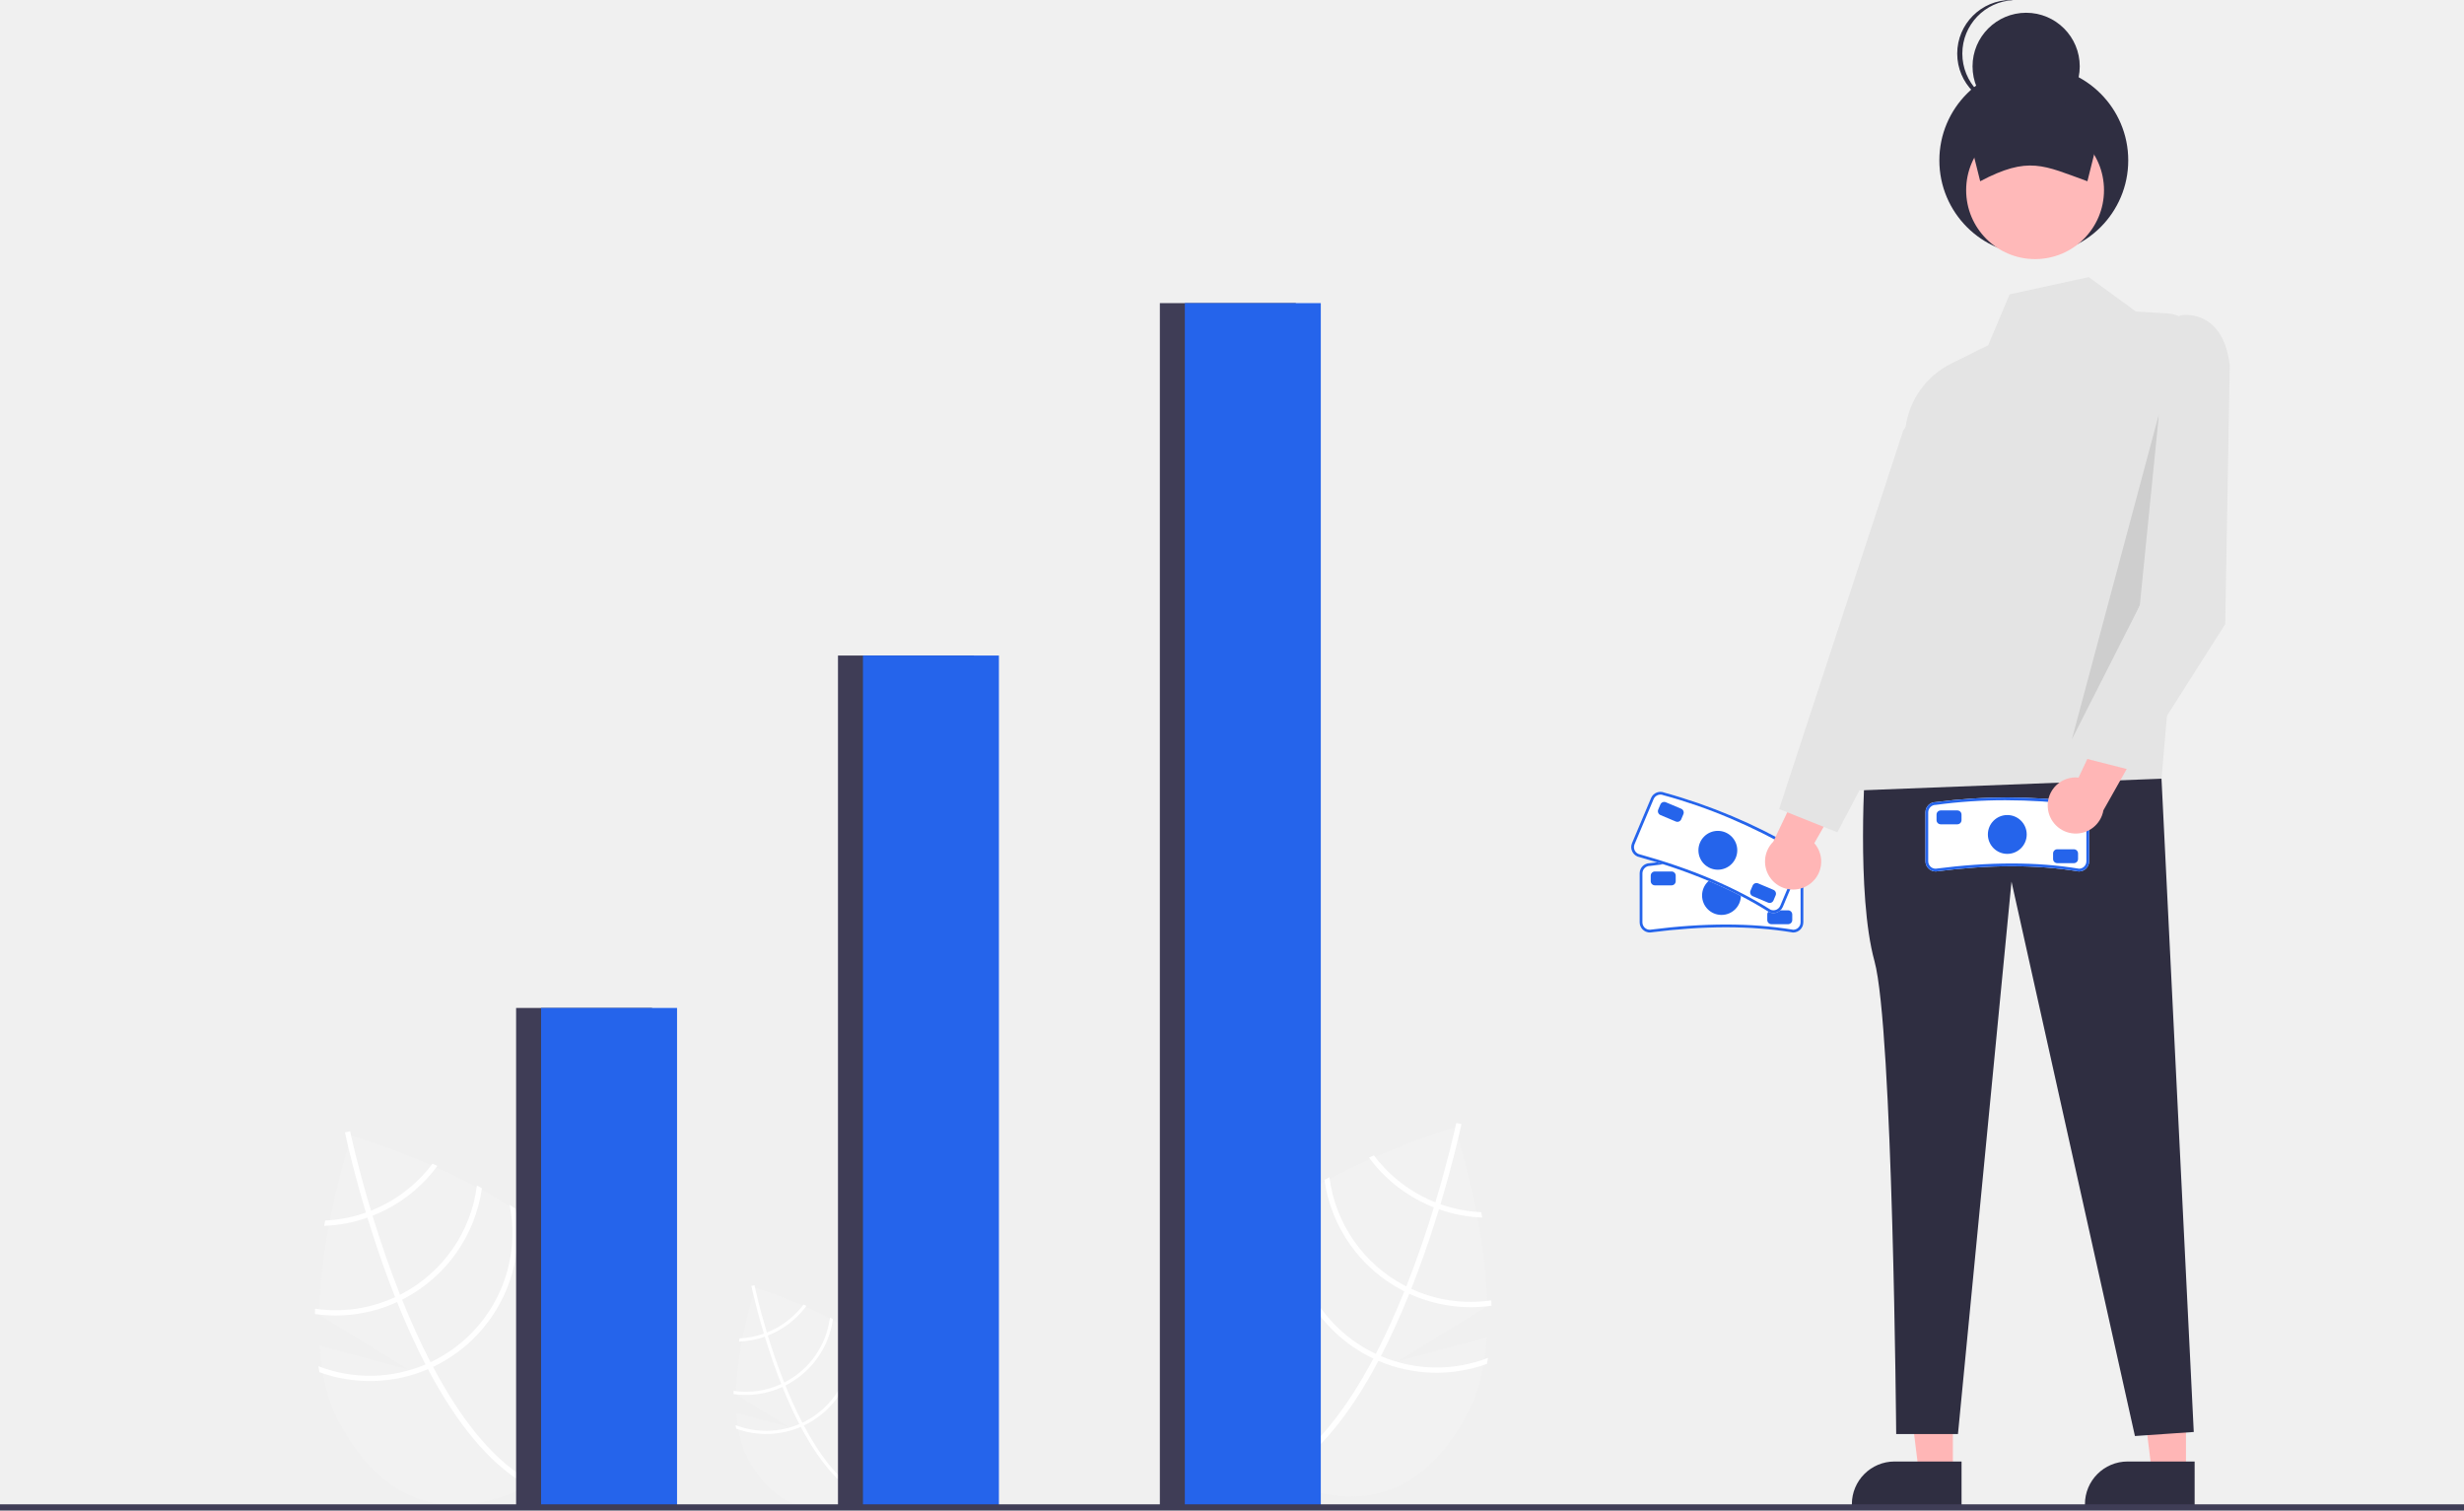
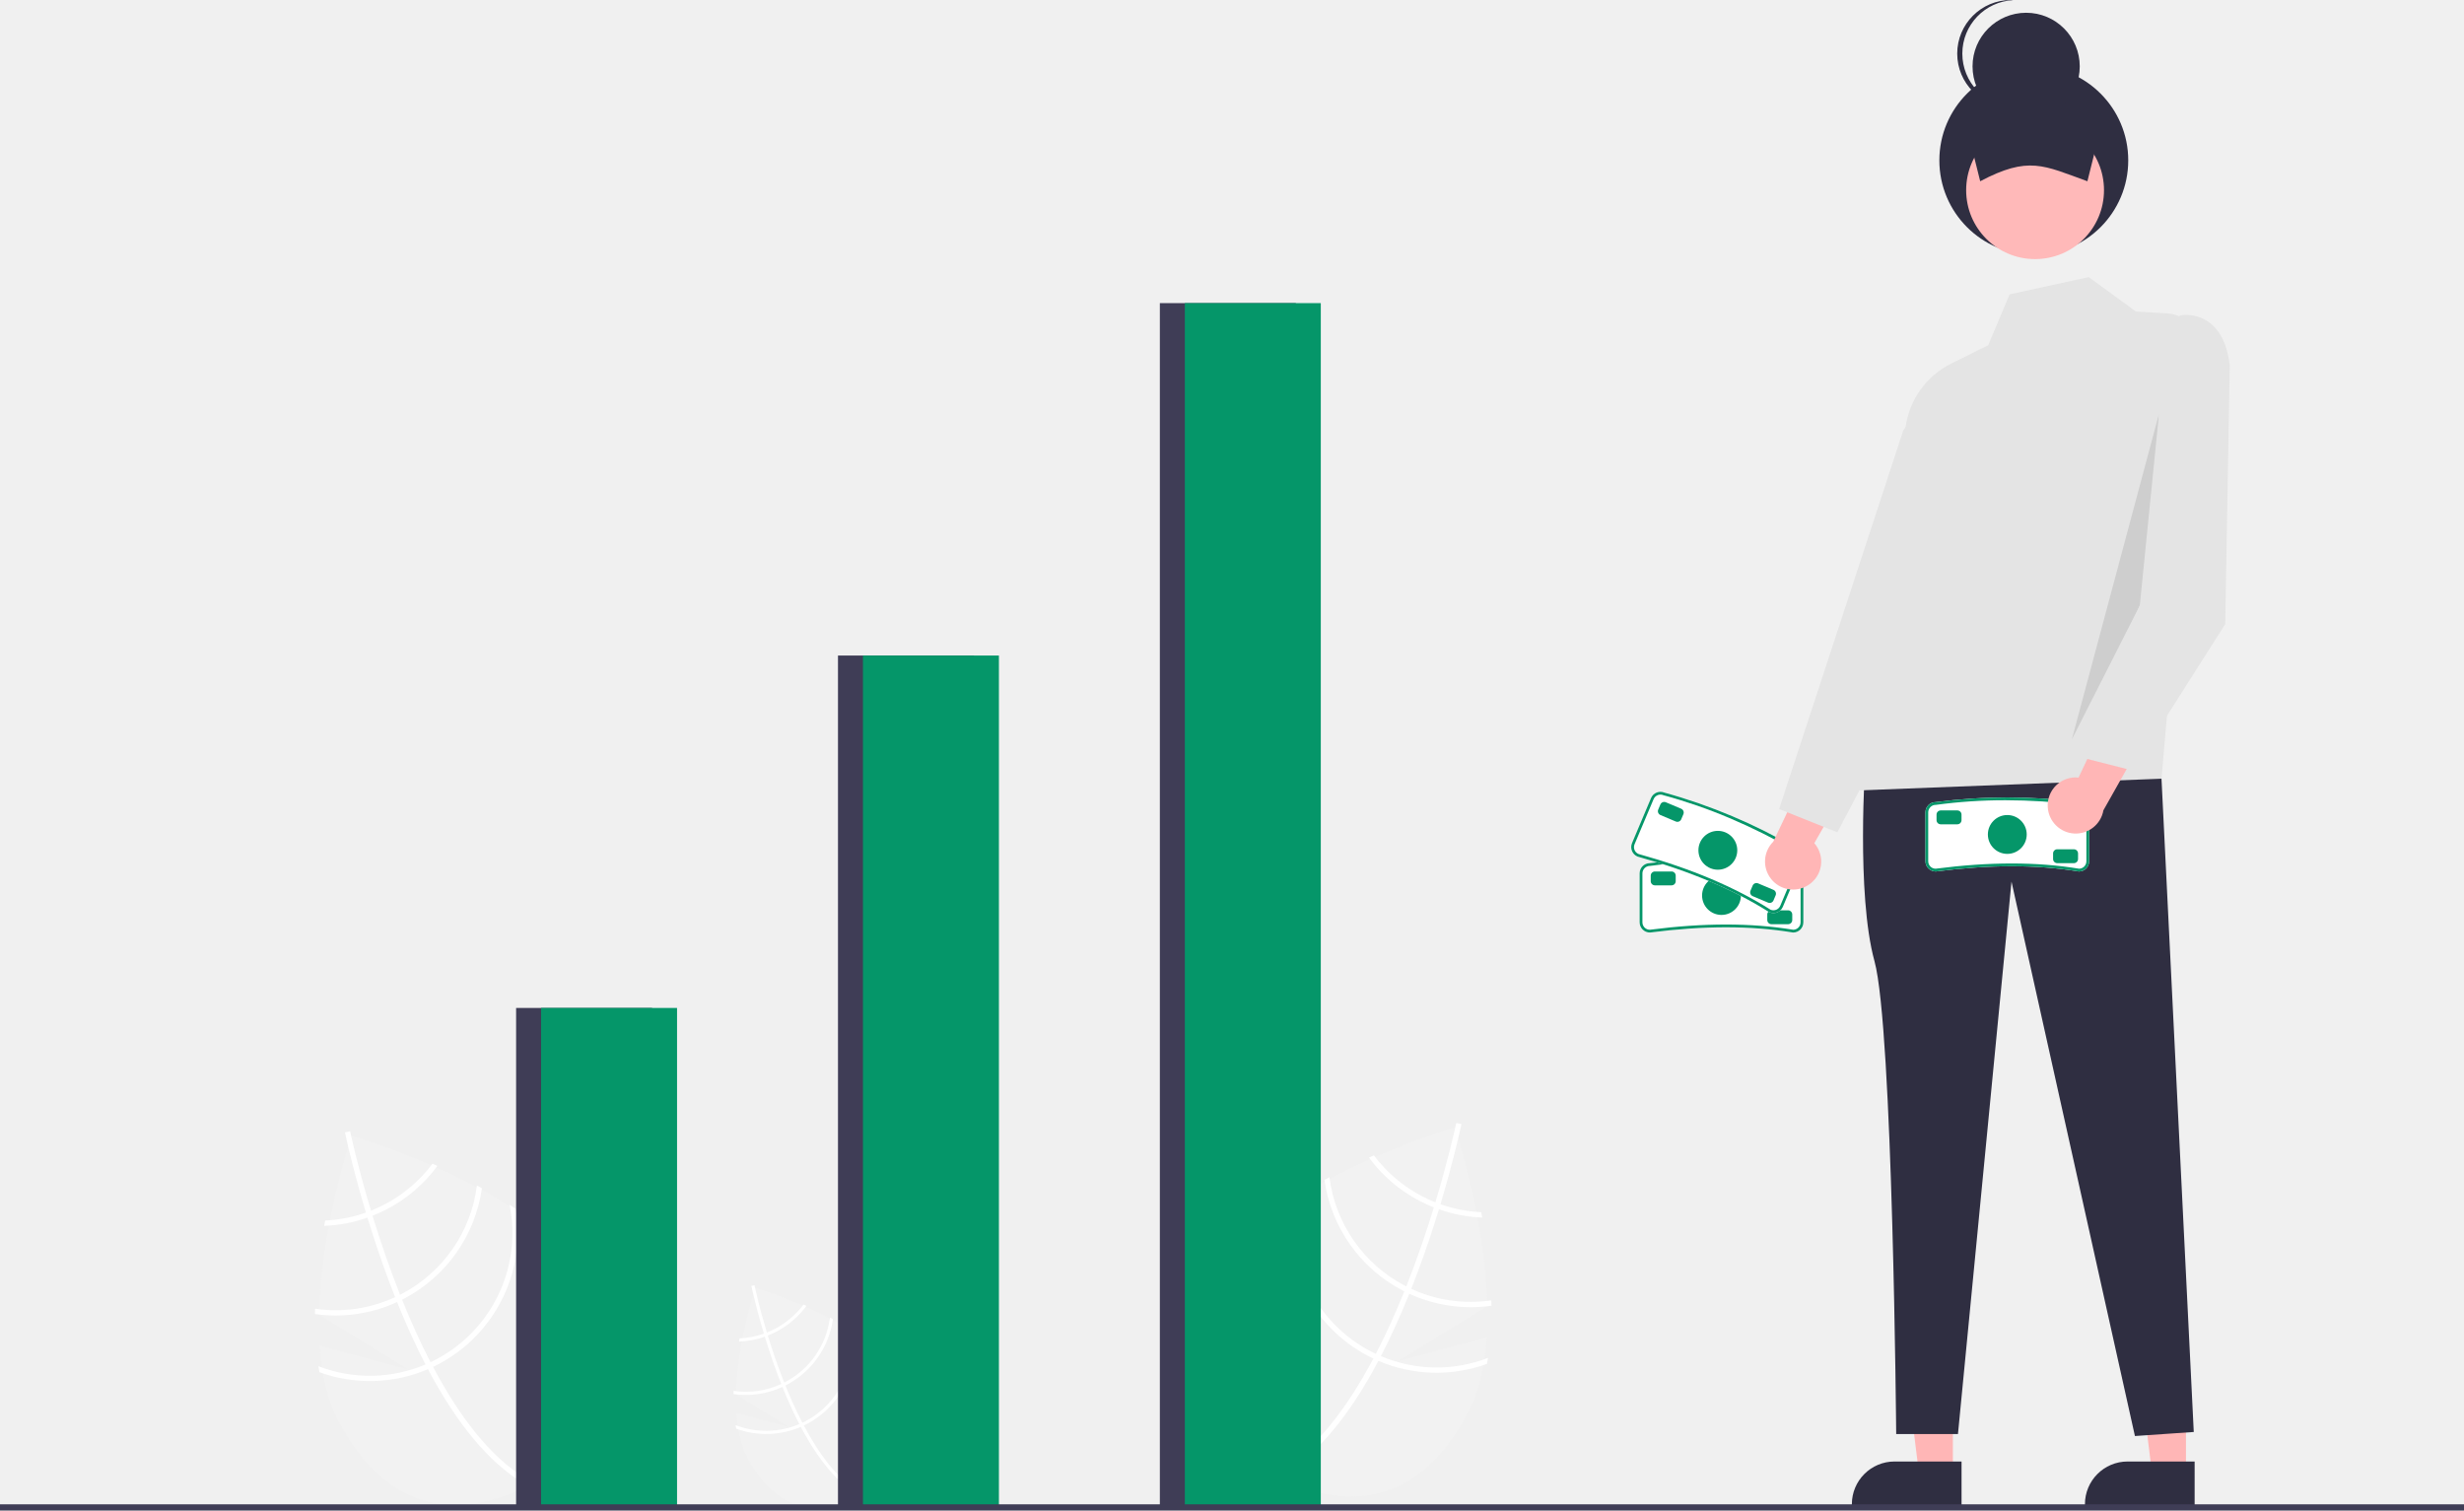
- <svg xmlns="http://www.w3.org/2000/svg" id="fd248547-be2e-443b-b00c-df04d3eaadca" data-name="Layer 1" width="888" height="544.357" viewBox="0 0 888 544.357">
+ <svg xmlns="http://www.w3.org/2000/svg" data-name="Layer 1" width="888" height="544.357" viewBox="0 0 888 544.357">
  <path d="M691.817,659.775l-32.031,8.592,32.263-19.84c-.694-31.628-11.733-64.424-11.733-64.424s-68.95,19.975-87.046,54.564-3.852,57.425,21.514,70.695c25.365,13.27,52.247,11.951,70.343-22.639C689.154,679.026,691.147,669.669,691.817,659.775Z" transform="translate(-156 -177.8214)" fill="#f2f2f2" />
  <path d="M653.662,666.536l-.892,1.705c-10.47,19.765-21.902,33.479-34.156,40.936-.177.112-.357.211-.534.323l-.5-.831-.471-.805c13.427-7.951,24.696-23.224,33.832-40.461.3-.553.604-1.114.892-1.684,3.803-7.331,7.228-14.967,10.273-22.534.241-.584.478-1.18.714-1.776,3.967-10.008,7.275-19.824,9.926-28.467.19-.61.372-1.225.549-1.831,4.427-14.648,6.883-25.651,7.41-28.096.069-.297.102-.463.111-.501l.921.192.013-.004.93.196c-.009.038-.117.594-.349,1.613-.845,3.815-3.246,14.116-7.203,27.29-.181.593-.363,1.208-.553,1.818-2.144,7.016-4.707,14.771-7.699,22.752q-1.123,3.009-2.281,5.902c-.228.601-.465,1.197-.706,1.781Q658.952,656.323,653.662,666.536Z" transform="translate(-156 -177.8214)" fill="#fff" />
  <path d="M675.128,611.801c-.605-.22-1.219-.444-1.832-.69a52.552,52.552,0,0,1-4.888-2.246,51.119,51.119,0,0,1-17.268-14.667c-.589.262-1.177.524-1.778.79a53.011,53.011,0,0,0,18.163,15.566,54.372,54.372,0,0,0,5.222,2.388c.605.241,1.219.465,1.828.677a52.565,52.565,0,0,0,15.595,2.966q-.18-.981-.348-1.924A50.943,50.943,0,0,1,675.128,611.801Z" transform="translate(-156 -177.8214)" fill="#fff" />
  <path d="M664.594,642.272q-.9-.406-1.774-.863c-.182-.084-.367-.181-.545-.274a51.39,51.39,0,0,1-27.161-39.076c-.598.321-1.196.643-1.79.977a53.298,53.298,0,0,0,28.068,39.787c.236.124.473.247.713.362.595.301,1.186.588,1.782.868a53.016,53.016,0,0,0,29.618,4.315c-.01-.639-.019-1.279-.037-1.922A51.037,51.037,0,0,1,664.594,642.272Z" transform="translate(-156 -177.8214)" fill="#fff" />
  <path d="M653.662,666.536c-.617-.258-1.226-.534-1.83-.818-.646-.306-1.288-.62-1.921-.951a51.529,51.529,0,0,1-26.586-55.75c-.738.485-1.471.962-2.191,1.455a53.416,53.416,0,0,0,27.894,55.983c.633.331,1.27.654,1.913.947.608.297,1.217.572,1.83.839a53.259,53.259,0,0,0,39.098,1.093c.149-.717.269-1.439.393-2.17A51.362,51.362,0,0,1,653.662,666.536Z" transform="translate(-156 -177.8214)" fill="#fff" />
  <path d="M271.183,662.775l32.031,8.592L270.952,651.528c.694-31.628,11.733-64.424,11.733-64.424s68.95,19.975,87.046,54.564,3.852,57.425-21.514,70.695c-25.365,13.27-52.247,11.951-70.343-22.639C273.846,682.026,271.853,672.669,271.183,662.775Z" transform="translate(-156 -177.8214)" fill="#f2f2f2" />
  <path d="M309.338,669.536l.892,1.705c10.47,19.765,21.902,33.479,34.156,40.936.177.112.357.211.534.323l.5-.831.471-.805c-13.427-7.951-24.696-23.224-33.832-40.461-.3-.553-.604-1.114-.892-1.684-3.803-7.331-7.228-14.967-10.273-22.534-.241-.584-.478-1.18-.714-1.776-3.967-10.008-7.275-19.824-9.926-28.467-.19-.61-.372-1.225-.549-1.831-4.427-14.648-6.883-25.651-7.41-28.096-.069-.297-.102-.463-.111-.501l-.921.192-.013-.004-.93.196c.009.038.117.594.349,1.613.845,3.815,3.246,14.116,7.203,27.29.181.593.363,1.208.553,1.818,2.144,7.016,4.707,14.771,7.699,22.752q1.123,3.009,2.281,5.902c.228.601.465,1.197.706,1.781Q304.048,659.323,309.338,669.536Z" transform="translate(-156 -177.8214)" fill="#fff" />
  <path d="M273.179,617.661q-.168.943-.348,1.924a52.565,52.565,0,0,0,15.595-2.966c.61-.211,1.223-.436,1.828-.677a54.372,54.372,0,0,0,5.222-2.388,53.011,53.011,0,0,0,18.163-15.566c-.601-.266-1.19-.528-1.778-.79a51.119,51.119,0,0,1-17.268,14.667,52.552,52.552,0,0,1-4.888,2.246c-.613.246-1.227.47-1.832.69A50.943,50.943,0,0,1,273.179,617.661Z" transform="translate(-156 -177.8214)" fill="#fff" />
  <path d="M269.531,649.445c-.018.644-.028,1.283-.037,1.922a53.016,53.016,0,0,0,29.618-4.315c.596-.279,1.187-.567,1.782-.868.241-.115.477-.239.713-.362a53.298,53.298,0,0,0,28.068-39.787c-.594-.334-1.192-.656-1.79-.977a51.39,51.39,0,0,1-27.161,39.076c-.177.093-.363.19-.545.274q-.874.457-1.774.863A51.037,51.037,0,0,1,269.531,649.445Z" transform="translate(-156 -177.8214)" fill="#fff" />
  <path d="M270.738,670.164c.124.731.244,1.453.393,2.17a53.259,53.259,0,0,0,39.098-1.093c.613-.267,1.221-.542,1.83-.839.642-.293,1.28-.616,1.913-.947a53.416,53.416,0,0,0,27.894-55.983c-.721-.494-1.454-.97-2.191-1.455a51.529,51.529,0,0,1-26.586,55.75c-.633.331-1.275.645-1.921.951-.604.284-1.213.559-1.83.818A51.362,51.362,0,0,1,270.738,670.164Z" transform="translate(-156 -177.8214)" fill="#fff" />
  <path d="M421.356,686.995l19.069,5.115-19.207-11.811c.413-18.829,6.985-38.353,6.985-38.353s41.048,11.892,51.821,32.483,2.293,34.186-12.808,42.087c-15.101,7.9-31.104,7.115-41.877-13.477C422.941,698.456,421.755,692.885,421.356,686.995Z" transform="translate(-156 -177.8214)" fill="#f2f2f2" />
  <path d="M444.07,691.02l.531,1.015c6.233,11.767,13.039,19.931,20.334,24.371.105.067.213.125.318.192l.298-.495.28-.479c-7.993-4.734-14.702-13.826-20.141-24.087-.179-.329-.36-.663-.531-1.002-2.264-4.364-4.303-8.91-6.116-13.415-.143-.347-.284-.702-.425-1.058-2.362-5.958-4.331-11.802-5.909-16.947-.113-.363-.221-.729-.327-1.09-2.636-8.72-4.098-15.271-4.411-16.726-.041-.177-.061-.275-.066-.298l-.548.114-.008-.002-.553.117c.005.023.07.354.208.96.503,2.271,1.932,8.404,4.288,16.246.108.353.216.719.329,1.082,1.276,4.177,2.802,8.793,4.584,13.545q.668,1.791,1.358,3.514c.136.358.277.713.42,1.06Q440.921,684.94,444.07,691.02Z" transform="translate(-156 -177.8214)" fill="#fff" />
  <path d="M422.544,660.138q-.1.561-.207,1.145a31.294,31.294,0,0,0,9.284-1.766c.363-.126.728-.259,1.088-.403a32.37,32.37,0,0,0,3.109-1.422,31.559,31.559,0,0,0,10.813-9.267c-.358-.158-.708-.314-1.059-.47a30.432,30.432,0,0,1-10.28,8.732,31.287,31.287,0,0,1-2.91,1.337c-.365.146-.73.28-1.091.411A30.327,30.327,0,0,1,422.544,660.138Z" transform="translate(-156 -177.8214)" fill="#fff" />
  <path d="M420.373,679.06c-.011.383-.016.764-.022,1.144a31.562,31.562,0,0,0,17.633-2.569c.355-.166.707-.338,1.061-.517.143-.069.284-.142.425-.216a31.73,31.73,0,0,0,16.709-23.686c-.354-.199-.71-.39-1.066-.582a30.594,30.594,0,0,1-16.169,23.263c-.106.055-.216.113-.324.163q-.52.272-1.056.514A30.383,30.383,0,0,1,420.373,679.06Z" transform="translate(-156 -177.8214)" fill="#fff" />
  <path d="M421.091,691.394c.074.435.145.865.234,1.292a31.707,31.707,0,0,0,23.276-.651c.365-.159.727-.323,1.089-.499.382-.174.762-.367,1.139-.564a31.8,31.8,0,0,0,16.606-33.328c-.429-.294-.865-.578-1.304-.866a30.676,30.676,0,0,1-15.827,33.19c-.377.197-.759.384-1.144.566-.36.169-.722.333-1.089.487A30.577,30.577,0,0,1,421.091,691.394Z" transform="translate(-156 -177.8214)" fill="#fff" />
  <path d="M802.236,513.878l-.082-.007c-15.167-2.504-32.015-2.503-51.508.003h-.008a3.686,3.686,0,0,1-3.729-3.669V492.552a3.678,3.678,0,0,1,3.673-3.673,199.874,199.874,0,0,1,51.715.004h.007a3.659,3.659,0,0,1,3.605,3.669v17.653A3.678,3.678,0,0,1,802.236,513.878Z" transform="translate(-156 -177.8214)" fill="#fff" />
-   <path d="M802.236,513.878l-.082-.007c-15.167-2.504-32.015-2.503-51.508.003h-.008a3.686,3.686,0,0,1-3.729-3.669V492.552a3.678,3.678,0,0,1,3.673-3.673,199.874,199.874,0,0,1,51.715.004h.007a3.659,3.659,0,0,1,3.605,3.669v17.653A3.678,3.678,0,0,1,802.236,513.878Zm-26.482-25.675a184.5,184.5,0,0,0-25.103,1.67,2.699,2.699,0,0,0-2.741,2.678v17.653a2.676,2.676,0,0,0,2.673,2.673c19.51-2.513,36.439-2.513,51.693-0a2.676,2.676,0,0,0,2.634-2.673V492.552a2.676,2.676,0,0,0-2.673-2.673A215.528,215.528,0,0,0,775.754,488.203Z" transform="translate(-156 -177.8214)" fill="#2564eb" />
-   <circle cx="620.409" cy="322.714" r="7" fill="#2564eb" />
-   <path d="M758.409,496.878h-6a1.502,1.502,0,0,1-1.5-1.5v-2a1.502,1.502,0,0,1,1.5-1.5h6a1.502,1.502,0,0,1,1.5,1.5v2A1.502,1.502,0,0,1,758.409,496.878Z" transform="translate(-156 -177.8214)" fill="#2564eb" />
-   <path d="M800.409,510.878h-6a1.502,1.502,0,0,1-1.5-1.5v-2a1.502,1.502,0,0,1,1.5-1.5h6a1.502,1.502,0,0,1,1.5,1.5v2A1.502,1.502,0,0,1,800.409,510.878Z" transform="translate(-156 -177.8214)" fill="#2564eb" />
+   <path d="M802.236,513.878l-.082-.007c-15.167-2.504-32.015-2.503-51.508.003h-.008a3.686,3.686,0,0,1-3.729-3.669V492.552a3.678,3.678,0,0,1,3.673-3.673,199.874,199.874,0,0,1,51.715.004h.007a3.659,3.659,0,0,1,3.605,3.669v17.653A3.678,3.678,0,0,1,802.236,513.878Zm-26.482-25.675a184.5,184.5,0,0,0-25.103,1.67,2.699,2.699,0,0,0-2.741,2.678v17.653a2.676,2.676,0,0,0,2.673,2.673c19.51-2.513,36.439-2.513,51.693-0a2.676,2.676,0,0,0,2.634-2.673V492.552a2.676,2.676,0,0,0-2.673-2.673A215.528,215.528,0,0,0,775.754,488.203Z" transform="translate(-156 -177.8214)" fill="#059669" />
+   <circle cx="620.409" cy="322.714" r="7" fill="#059669" />
+   <path d="M758.409,496.878h-6a1.502,1.502,0,0,1-1.5-1.5v-2a1.502,1.502,0,0,1,1.5-1.5h6a1.502,1.502,0,0,1,1.5,1.5v2A1.502,1.502,0,0,1,758.409,496.878Z" transform="translate(-156 -177.8214)" fill="#059669" />
+   <path d="M800.409,510.878h-6a1.502,1.502,0,0,1-1.5-1.5v-2a1.502,1.502,0,0,1,1.5-1.5h6a1.502,1.502,0,0,1,1.5,1.5v2A1.502,1.502,0,0,1,800.409,510.878Z" transform="translate(-156 -177.8214)" fill="#059669" />
  <path d="M793.699,506.577l-.072-.038c-12.999-8.205-28.522-14.757-47.455-20.028l-.007-.003a3.686,3.686,0,0,1-2.009-4.831l6.865-16.264a3.678,3.678,0,0,1,4.813-1.956,199.874,199.874,0,0,1,47.643,20.115l.006.003a3.659,3.659,0,0,1,1.894,4.783l-6.865,16.264A3.678,3.678,0,0,1,793.699,506.577Z" transform="translate(-156 -177.8214)" fill="#fff" />
-   <path d="M793.699,506.577l-.072-.038c-12.999-8.205-28.522-14.757-47.455-20.028l-.007-.003a3.686,3.686,0,0,1-2.009-4.831l6.865-16.264a3.678,3.678,0,0,1,4.813-1.956,199.874,199.874,0,0,1,47.643,20.115l.006.003a3.659,3.659,0,0,1,1.894,4.783l-6.865,16.264A3.678,3.678,0,0,1,793.699,506.577Zm-14.413-33.953a184.498,184.498,0,0,0-23.776-8.223,2.699,2.699,0,0,0-3.567,1.401l-6.865,16.264a2.676,2.676,0,0,0,1.423,3.503c18.951,5.272,34.548,11.856,47.624,20.102a2.676,2.676,0,0,0,3.466-1.438l6.865-16.264a2.676,2.676,0,0,0-1.423-3.503A215.53,215.53,0,0,0,779.286,472.624Z" transform="translate(-156 -177.8214)" fill="#2564eb" />
-   <circle cx="619.094" cy="306.419" r="7" fill="#2564eb" />
-   <path d="M759.933,473.871l-5.528-2.333a1.502,1.502,0,0,1-.799-1.965l.778-1.843a1.502,1.502,0,0,1,1.965-.799l5.528,2.333a1.502,1.502,0,0,1,.799,1.965l-.778,1.843A1.502,1.502,0,0,1,759.933,473.871Z" transform="translate(-156 -177.8214)" fill="#2564eb" />
-   <path d="M793.183,503.103l-5.528-2.333a1.502,1.502,0,0,1-.799-1.965l.778-1.843a1.502,1.502,0,0,1,1.965-.799l5.528,2.333a1.502,1.502,0,0,1,.799,1.965l-.778,1.843A1.502,1.502,0,0,1,793.183,503.103Z" transform="translate(-156 -177.8214)" fill="#2564eb" />
+   <path d="M793.699,506.577l-.072-.038c-12.999-8.205-28.522-14.757-47.455-20.028l-.007-.003a3.686,3.686,0,0,1-2.009-4.831l6.865-16.264a3.678,3.678,0,0,1,4.813-1.956,199.874,199.874,0,0,1,47.643,20.115l.006.003a3.659,3.659,0,0,1,1.894,4.783l-6.865,16.264A3.678,3.678,0,0,1,793.699,506.577Zm-14.413-33.953a184.498,184.498,0,0,0-23.776-8.223,2.699,2.699,0,0,0-3.567,1.401l-6.865,16.264a2.676,2.676,0,0,0,1.423,3.503c18.951,5.272,34.548,11.856,47.624,20.102a2.676,2.676,0,0,0,3.466-1.438l6.865-16.264a2.676,2.676,0,0,0-1.423-3.503A215.53,215.53,0,0,0,779.286,472.624Z" transform="translate(-156 -177.8214)" fill="#059669" />
+   <circle cx="619.094" cy="306.419" r="7" fill="#059669" />
+   <path d="M759.933,473.871l-5.528-2.333a1.502,1.502,0,0,1-.799-1.965l.778-1.843a1.502,1.502,0,0,1,1.965-.799l5.528,2.333a1.502,1.502,0,0,1,.799,1.965l-.778,1.843A1.502,1.502,0,0,1,759.933,473.871Z" transform="translate(-156 -177.8214)" fill="#059669" />
+   <path d="M793.183,503.103l-5.528-2.333a1.502,1.502,0,0,1-.799-1.965l.778-1.843a1.502,1.502,0,0,1,1.965-.799l5.528,2.333a1.502,1.502,0,0,1,.799,1.965l-.778,1.843A1.502,1.502,0,0,1,793.183,503.103Z" transform="translate(-156 -177.8214)" fill="#059669" />
  <path d="M807.475,496.913a10.056,10.056,0,0,0,2.386-15.234l17.709-31.038-18.531,1.197-13.975,29.291a10.11,10.11,0,0,0,12.412,15.784Z" transform="translate(-156 -177.8214)" fill="#ffb6b6" />
  <polygon points="787.796 530.684 775.536 530.684 769.704 483.396 787.798 483.397 787.796 530.684" fill="#ffb6b6" />
  <path d="M946.922,720.39l-39.531-.001v-.5A15.387,15.387,0,0,1,922.778,704.502h.001l24.144.001Z" transform="translate(-156 -177.8214)" fill="#2f2e41" />
  <polygon points="703.796 530.684 691.536 530.684 685.704 483.396 703.798 483.397 703.796 530.684" fill="#ffb6b6" />
  <path d="M862.922,720.39l-39.531-.001v-.5A15.387,15.387,0,0,1,838.778,704.502h.001l24.144.001Z" transform="translate(-156 -177.8214)" fill="#2f2e41" />
  <path d="M828.271,451.974s-3.372,48.021,3.269,72.206,7.827,170.441,7.827,170.441h22.262l19.295-199.085L925.406,695.323l21.204-1.458L934.982,458.443Z" transform="translate(-156 -177.8214)" fill="#2f2e41" />
  <path d="M925.783,290.096l-17.019-12.419L880.247,283.887l-7.719,18.342-13.302,6.595a30.152,30.152,0,0,0-16.447,22.692l-19.003,131.225,111.206-4.299,13.463-154.543a12.116,12.116,0,0,0-11.367-13.147Z" transform="translate(-156 -177.8214)" fill="#e4e4e4" />
  <polygon points="696.189 141.253 685.918 155.099 641.182 291.544 662.152 299.94 695.729 236.359 696.189 141.253" fill="#e4e4e4" />
  <circle cx="732.961" cy="57.795" r="34.037" fill="#2f2e41" />
  <circle cx="733.421" cy="68.534" r="24.838" fill="#ffb9b9" />
  <path d="M908.279,243.136c-15.816-5.705-21.167-9.209-38.637,0l-6.439-25.758H914.718Z" transform="translate(-156 -177.8214)" fill="#2f2e41" />
  <circle cx="730.201" cy="23.918" r="19.318" fill="#2f2e41" />
  <path d="M863.203,197.14a19.302,19.302,0,0,1,18.398-19.272c-.307-.015-.609-.046-.92-.046a19.318,19.318,0,1,0,0,38.637c.311,0,.613-.032.92-.046A19.302,19.302,0,0,1,863.203,197.14Z" transform="translate(-156 -177.8214)" fill="#2f2e41" />
  <polygon points="778.087 149.111 771.157 218.196 746.683 266.431 778.087 149.111" opacity="0.1" />
  <rect x="39.5" y="361.737" width="6" height="5" fill="#f0f0f0" />
  <path d="M769.029,544.558H757.206v-5H769.029Zm-23.646,0H733.559v-5h11.824Zm-23.647,0H709.912v-5h11.823Zm-23.646,0H686.265v-5h11.824Zm-23.647,0H662.618v-5h11.823Zm-23.647,0H638.971v-5H650.794Zm-23.646,0H615.324v-5h11.823Zm-23.647,0H591.677v-5H603.5Zm-23.647,0H568.03v-5H579.853Zm-23.647,0H544.382v-5h11.824Zm-23.647,0H520.735v-5h11.824Zm-23.647,0h-11.824v-5h11.824Zm-23.647,0H473.441v-5h11.824Zm-23.647,0H449.794v-5h11.823Zm-23.647,0H426.147v-5H437.971Zm-23.647,0H402.5v-5h11.824Zm-23.647,0H378.853v-5h11.824Zm-23.647,0H355.206v-5h11.824Zm-23.647,0H331.559v-5h11.823Zm-23.647,0h-11.823v-5h11.823Zm-23.647,0h-11.823v-5h11.823Zm-23.647,0H260.618v-5h11.824Zm-23.647,0H236.971v-5h11.824Zm-23.647,0h-11.823v-5h11.824Z" transform="translate(-156 -177.8214)" fill="#f0f0f0" />
  <rect x="39.5" y="234.737" width="6" height="5" fill="#f0f0f0" />
  <path d="M769.029,417.558H757.206v-5H769.029Zm-23.646,0H733.559v-5h11.824Zm-23.647,0H709.912v-5h11.823Zm-23.646,0H686.265v-5h11.824Zm-23.647,0H662.618v-5h11.823Zm-23.647,0H638.971v-5H650.794Zm-23.646,0H615.324v-5h11.823Zm-23.647,0H591.677v-5H603.5Zm-23.647,0H568.03v-5H579.853Zm-23.647,0H544.382v-5h11.824Zm-23.647,0H520.735v-5h11.824Zm-23.647,0h-11.824v-5h11.824Zm-23.647,0H473.441v-5h11.824Zm-23.647,0H449.794v-5h11.823Zm-23.647,0H426.147v-5H437.971Zm-23.647,0H402.5v-5h11.824Zm-23.647,0H378.853v-5h11.824Zm-23.647,0H355.206v-5h11.824Zm-23.647,0H331.559v-5h11.823Zm-23.647,0h-11.823v-5h11.823Zm-23.647,0h-11.823v-5h11.823Zm-23.647,0H260.618v-5h11.824Zm-23.647,0H236.971v-5h11.824Zm-23.647,0h-11.823v-5h11.824Z" transform="translate(-156 -177.8214)" fill="#f0f0f0" />
  <rect x="39.5" y="107.737" width="6" height="5" fill="#f0f0f0" />
  <path d="M769.029,290.558H757.206v-5H769.029Zm-23.646,0H733.559v-5h11.824Zm-23.647,0H709.912v-5h11.823Zm-23.646,0H686.265v-5h11.824Zm-23.647,0H662.618v-5h11.823Zm-23.647,0H638.971v-5H650.794Zm-23.646,0H615.324v-5h11.823Zm-23.647,0H591.677v-5H603.5Zm-23.647,0H568.03v-5H579.853Zm-23.647,0H544.382v-5h11.824Zm-23.647,0H520.735v-5h11.824Zm-23.647,0h-11.824v-5h11.824Zm-23.647,0H473.441v-5h11.824Zm-23.647,0H449.794v-5h11.823Zm-23.647,0H426.147v-5H437.971Zm-23.647,0H402.5v-5h11.824Zm-23.647,0H378.853v-5h11.824Zm-23.647,0H355.206v-5h11.824Zm-23.647,0H331.559v-5h11.823Zm-23.647,0h-11.823v-5h11.823Zm-23.647,0h-11.823v-5h11.823Zm-23.647,0H260.618v-5h11.824Zm-23.647,0H236.971v-5h11.824Zm-23.647,0h-11.823v-5h11.824Z" transform="translate(-156 -177.8214)" fill="#f0f0f0" />
  <rect x="186" y="363.237" width="49" height="180" fill="#3f3d56" />
-   <rect x="195" y="363.237" width="49" height="180" fill="#2564eb" />
+   <rect x="195" y="363.237" width="49" height="180" fill="#059669" />
  <rect x="302" y="236.237" width="49" height="307" fill="#3f3d56" />
-   <rect x="311" y="236.237" width="49" height="307" fill="#2564eb" />
+   <rect x="311" y="236.237" width="49" height="307" fill="#059669" />
  <rect x="418" y="109.237" width="49" height="434" fill="#3f3d56" />
-   <rect x="427" y="109.237" width="49" height="434" fill="#2564eb" />
+   <rect x="427" y="109.237" width="49" height="434" fill="#059669" />
  <circle cx="40" cy="110.237" r="12" fill="#f0f0f0" />
  <circle cx="40" cy="237.237" r="12" fill="#f0f0f0" />
  <circle cx="40" cy="364.237" r="12" fill="#f0f0f0" />
  <rect y="542.116" width="888" height="2.241" fill="#3f3d56" />
  <path d="M905.236,491.878l-.082-.007c-15.167-2.504-32.015-2.503-51.508.003h-.008a3.686,3.686,0,0,1-3.729-3.669V470.552a3.678,3.678,0,0,1,3.673-3.673,199.874,199.874,0,0,1,51.715.004h.007a3.659,3.659,0,0,1,3.605,3.669v17.653A3.678,3.678,0,0,1,905.236,491.878Z" transform="translate(-156 -177.8214)" fill="#fff" />
-   <path d="M905.236,491.878l-.082-.007c-15.167-2.504-32.015-2.503-51.508.003h-.008a3.686,3.686,0,0,1-3.729-3.669V470.552a3.678,3.678,0,0,1,3.673-3.673,199.874,199.874,0,0,1,51.715.004h.007a3.659,3.659,0,0,1,3.605,3.669v17.653A3.678,3.678,0,0,1,905.236,491.878Zm-26.482-25.675a184.5,184.5,0,0,0-25.103,1.67,2.699,2.699,0,0,0-2.741,2.678v17.653a2.676,2.676,0,0,0,2.673,2.673c19.51-2.513,36.439-2.513,51.693-0a2.676,2.676,0,0,0,2.634-2.673V470.552a2.676,2.676,0,0,0-2.673-2.673A215.528,215.528,0,0,0,878.754,466.203Z" transform="translate(-156 -177.8214)" fill="#2564eb" />
-   <circle cx="723.409" cy="300.714" r="7" fill="#2564eb" />
-   <path d="M861.409,474.878h-6a1.502,1.502,0,0,1-1.5-1.5v-2a1.502,1.502,0,0,1,1.5-1.5h6a1.502,1.502,0,0,1,1.5,1.5v2A1.502,1.502,0,0,1,861.409,474.878Z" transform="translate(-156 -177.8214)" fill="#2564eb" />
-   <path d="M903.409,488.878h-6a1.502,1.502,0,0,1-1.5-1.5v-2a1.502,1.502,0,0,1,1.5-1.5h6a1.502,1.502,0,0,1,1.5,1.5v2A1.502,1.502,0,0,1,903.409,488.878Z" transform="translate(-156 -177.8214)" fill="#2564eb" />
+   <path d="M905.236,491.878l-.082-.007c-15.167-2.504-32.015-2.503-51.508.003h-.008a3.686,3.686,0,0,1-3.729-3.669V470.552a3.678,3.678,0,0,1,3.673-3.673,199.874,199.874,0,0,1,51.715.004h.007a3.659,3.659,0,0,1,3.605,3.669v17.653A3.678,3.678,0,0,1,905.236,491.878Zm-26.482-25.675a184.5,184.5,0,0,0-25.103,1.67,2.699,2.699,0,0,0-2.741,2.678v17.653a2.676,2.676,0,0,0,2.673,2.673c19.51-2.513,36.439-2.513,51.693-0a2.676,2.676,0,0,0,2.634-2.673V470.552a2.676,2.676,0,0,0-2.673-2.673A215.528,215.528,0,0,0,878.754,466.203Z" transform="translate(-156 -177.8214)" fill="#059669" />
+   <circle cx="723.409" cy="300.714" r="7" fill="#059669" />
+   <path d="M861.409,474.878h-6a1.502,1.502,0,0,1-1.5-1.5v-2a1.502,1.502,0,0,1,1.5-1.5h6a1.502,1.502,0,0,1,1.5,1.5v2A1.502,1.502,0,0,1,861.409,474.878Z" transform="translate(-156 -177.8214)" fill="#059669" />
+   <path d="M903.409,488.878h-6a1.502,1.502,0,0,1-1.5-1.5v-2a1.502,1.502,0,0,1,1.5-1.5h6a1.502,1.502,0,0,1,1.5,1.5v2A1.502,1.502,0,0,1,903.409,488.878Z" transform="translate(-156 -177.8214)" fill="#059669" />
  <path d="M893.994,468.738a10.056,10.056,0,0,1,11.1-10.702l15.238-32.323,9.663,15.857-15.951,28.264a10.11,10.11,0,0,1-20.05-1.095Z" transform="translate(-156 -177.8214)" fill="#ffb6b6" />
  <path d="M935.422,299.661l6.276-8.184s15.29-3.114,17.887,17.887l-1.635,93.365L924.444,455.466l-21.761-5.556,28.451-62.647Z" transform="translate(-156 -177.8214)" fill="#e4e4e4" />
</svg>
